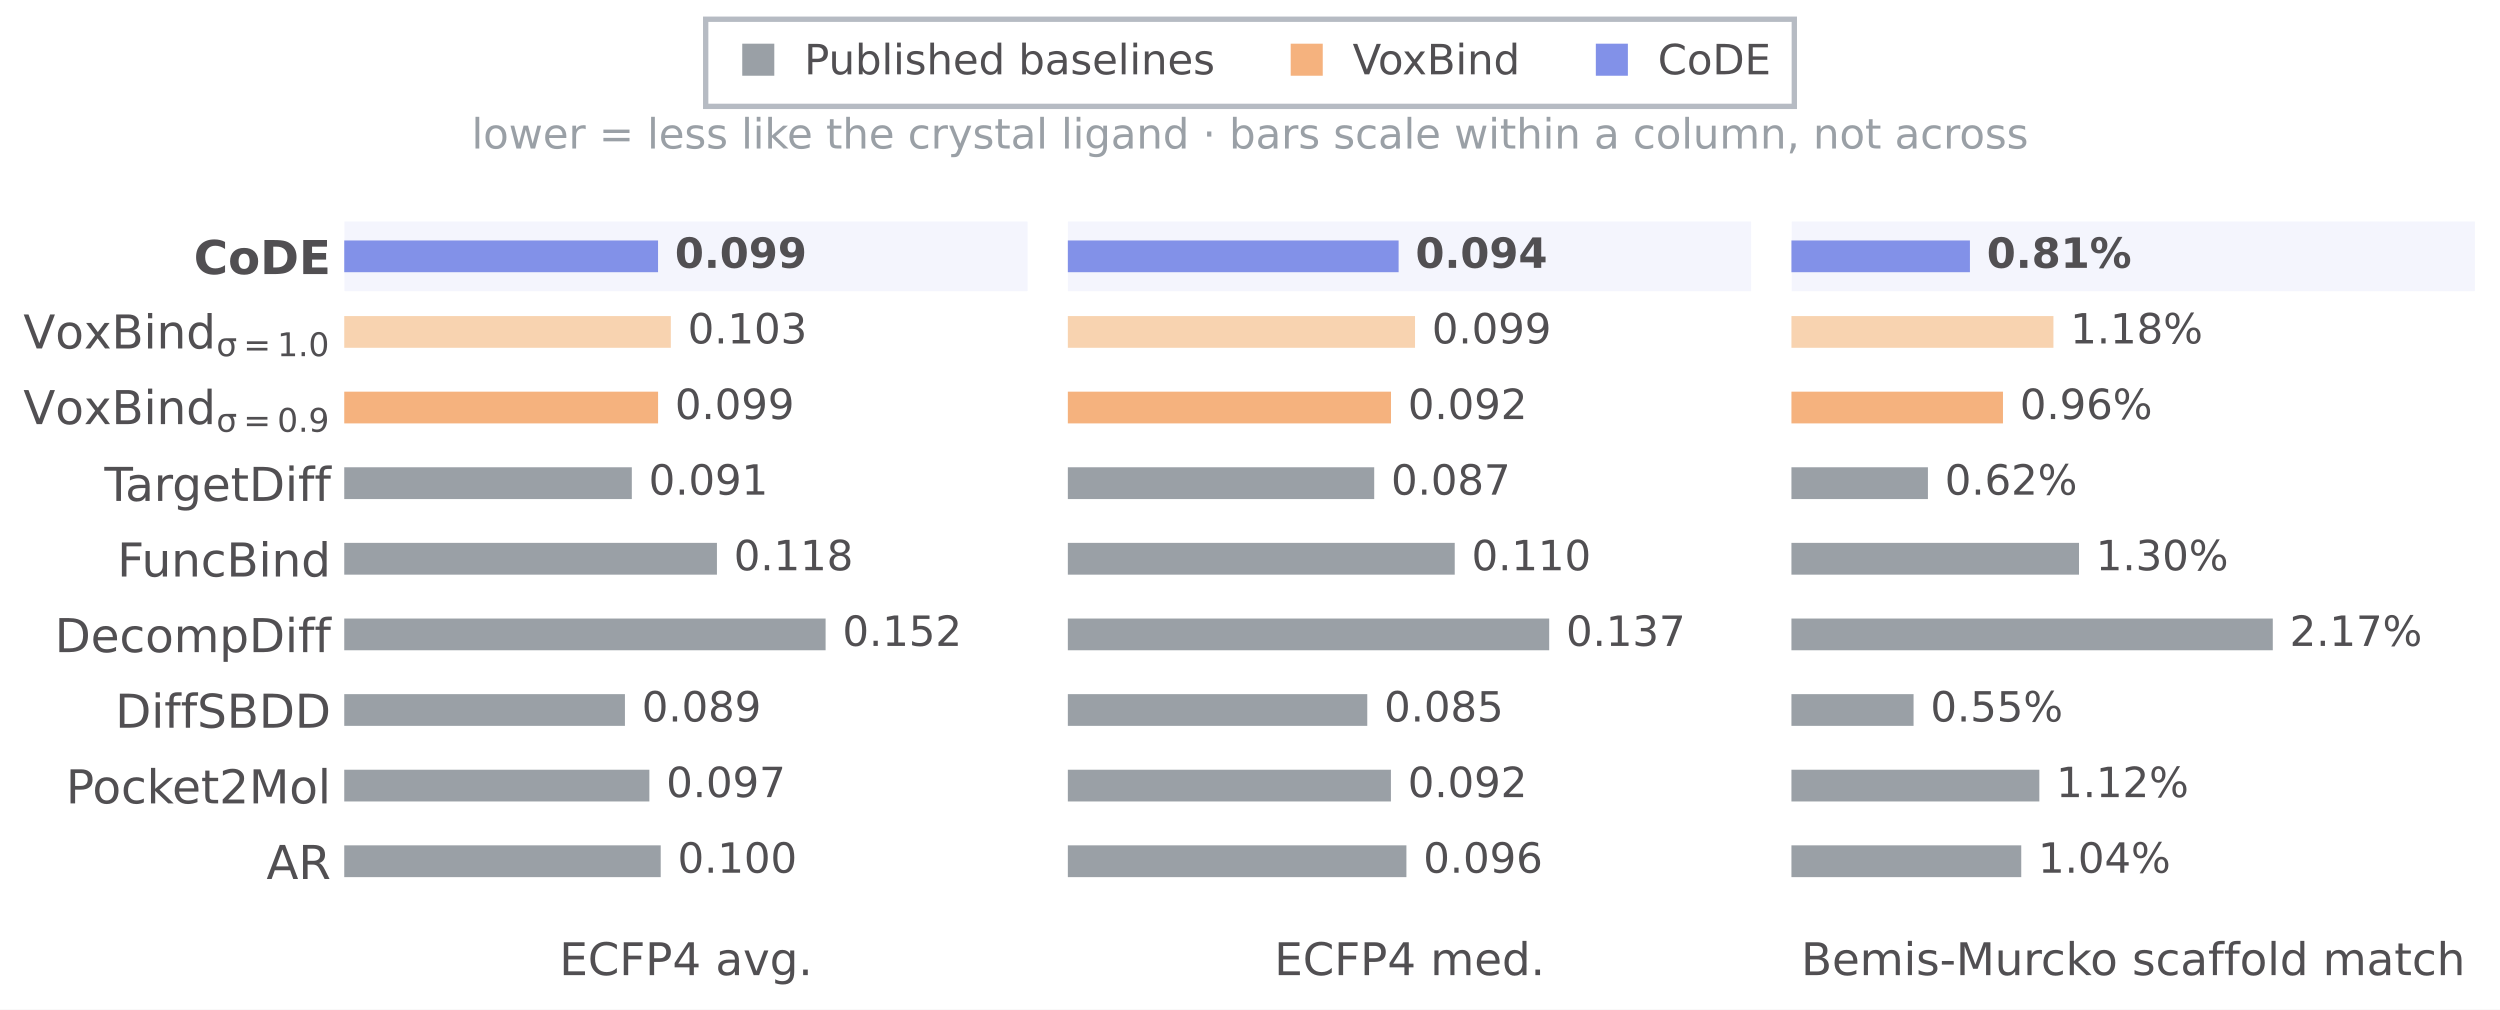
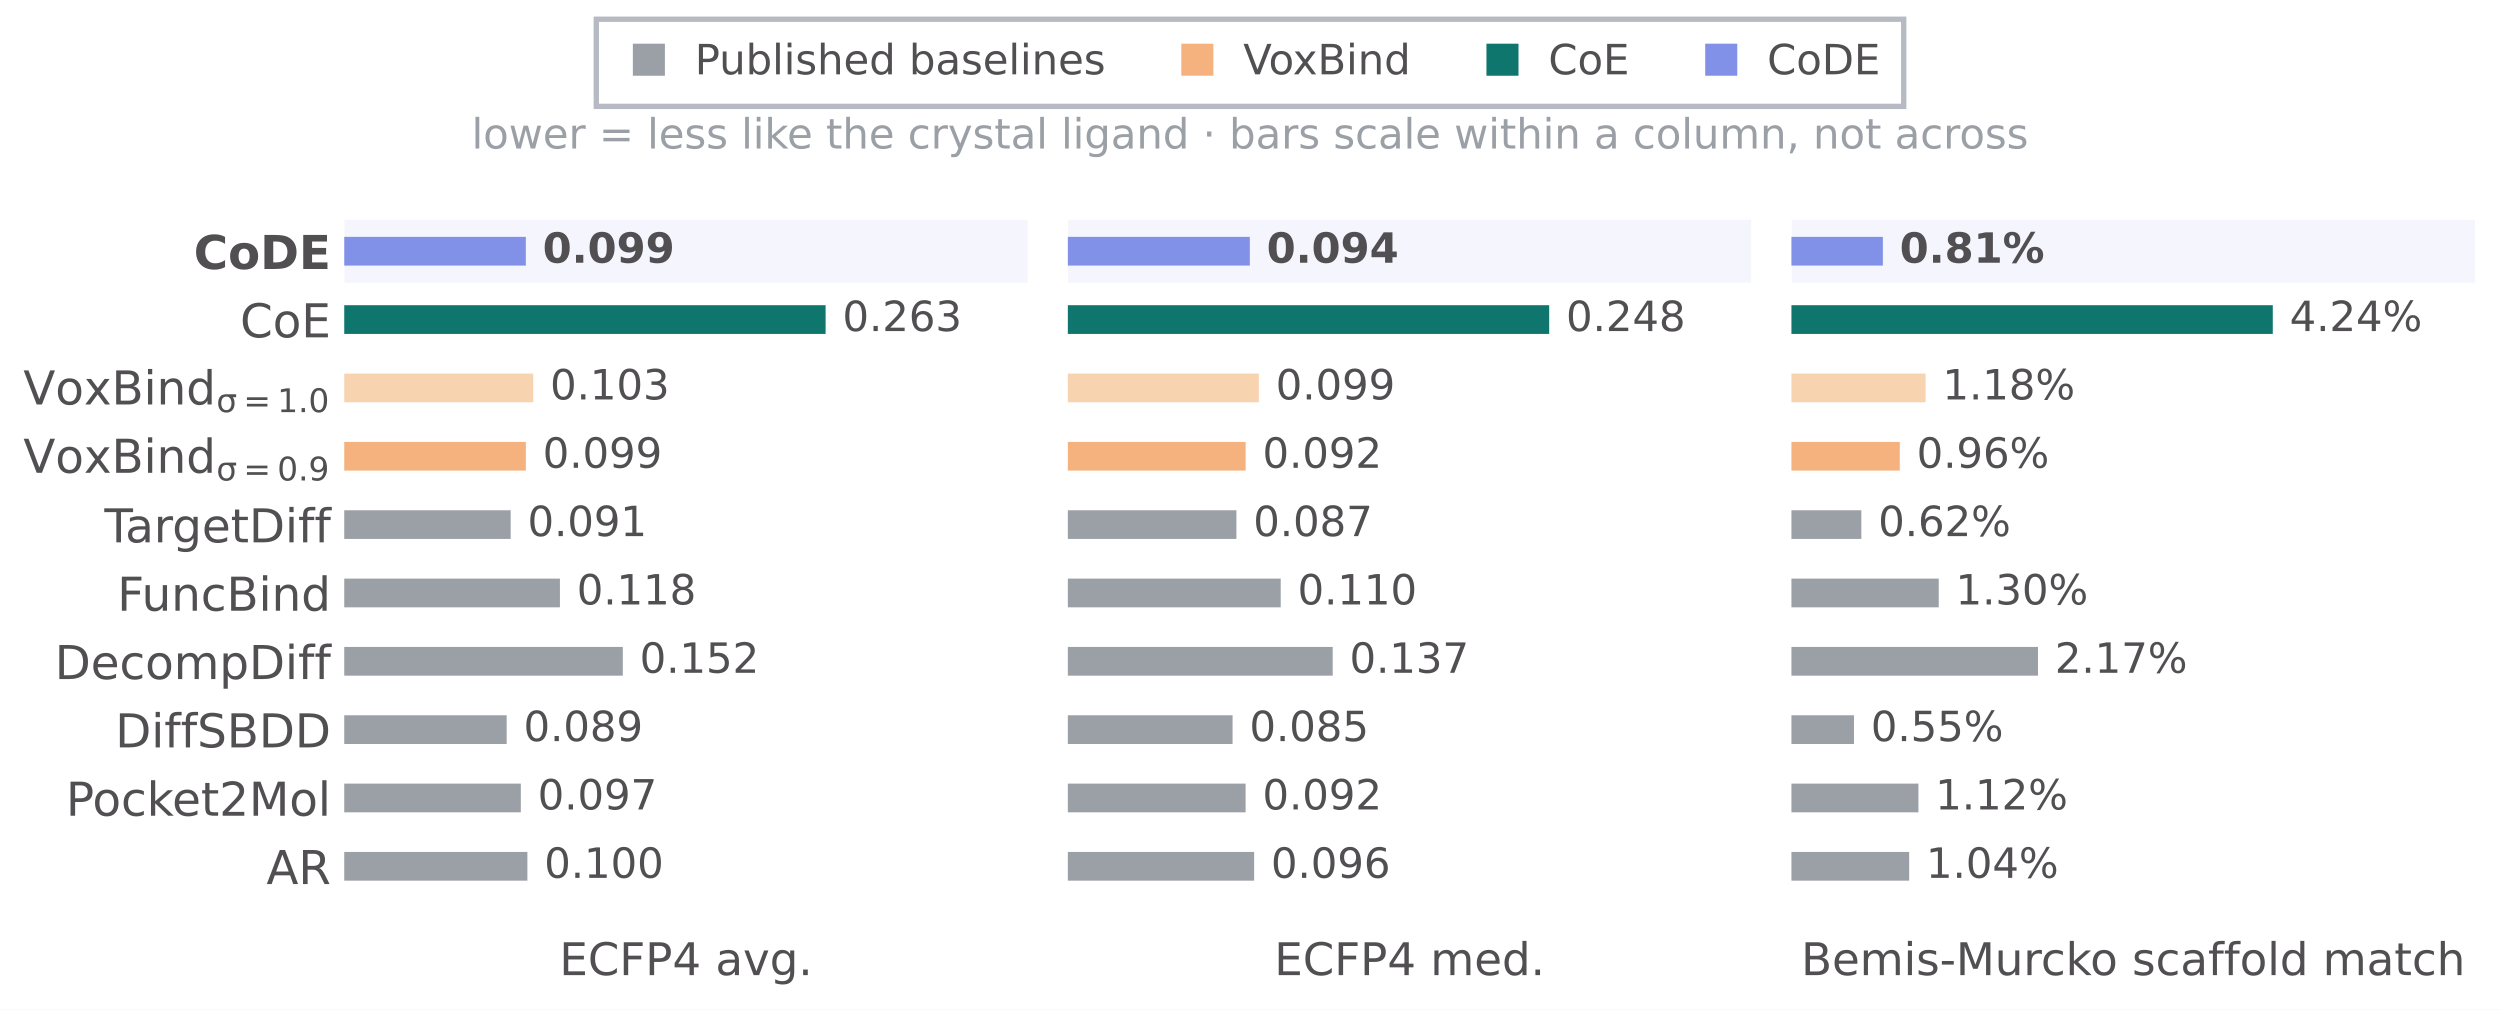
<svg xmlns="http://www.w3.org/2000/svg" xmlns:xlink="http://www.w3.org/1999/xlink" width="748.8pt" height="302.4pt" viewBox="0 0 748.8 302.4" version="1.1">
  <defs>
    <style type="text/css">*{stroke-linejoin: round; stroke-linecap: butt}</style>
  </defs>
  <g id="figure_1">
    <g id="patch_1">
      <path d="M 0 302.4  L 748.8 302.4  L 748.8 0  L 0 0  z " style="fill: #ffffff" />
    </g>
    <g id="axes_1">
      <g id="patch_2">
        <path d="M 103.108 273.809  L 307.839 273.809  L 307.839 60.922  L 103.108 60.922  z " style="fill: #ffffff" />
      </g>
      <g id="patch_3">
-         <path d="M 103.108 87.193  L 307.839 87.193  L 307.839 66.357  L 103.108 66.357  z " clip-path="url(#p8b2c612868)" style="fill: #8291e8; opacity: 0.09" />
+         <path d="M 103.108 84.667  L 307.839 84.667  L 307.839 65.834  L 103.108 65.834  z " clip-path="url(#p5ccc693aaf)" style="fill: #8291e8; opacity: 0.09" />
      </g>
      <g id="matplotlib.axis_1">
        <g id="text_1">
          <text style="font-size: 13.5px; font-family: 'DejaVu Sans'; text-anchor: middle; fill: #514f52" x="205.474" y="292.067" transform="rotate(-0 205.4736 292.067)">ECFP4 avg.</text>
        </g>
      </g>
      <g id="matplotlib.axis_2">
        <g id="ytick_1">
          <g id="line2d_1" />
          <g id="text_2">
-             <text style="font-size: 14px; font-family: 'DejaVu Sans'; text-anchor: end; fill: #514f52" x="99.108" y="263.275" transform="rotate(-0 99.1083 263.2747)">AR</text>
+             <text style="font-size: 14px; font-family: 'DejaVu Sans'; text-anchor: end; fill: #514f52" x="99.108" y="264.799" transform="rotate(-0 99.1083 264.799)">AR</text>
          </g>
        </g>
        <g id="ytick_2">
          <g id="line2d_2" />
          <g id="text_3">
-             <text style="font-size: 14px; font-family: 'DejaVu Sans'; text-anchor: end; fill: #514f52" x="99.108" y="240.627" transform="rotate(-0 99.1083 240.6271)">Pocket2Mol</text>
+             <text style="font-size: 14px; font-family: 'DejaVu Sans'; text-anchor: end; fill: #514f52" x="99.108" y="244.329" transform="rotate(-0 99.1083 244.3291)">Pocket2Mol</text>
          </g>
        </g>
        <g id="ytick_3">
          <g id="line2d_3" />
          <g id="text_4">
-             <text style="font-size: 14px; font-family: 'DejaVu Sans'; text-anchor: end; fill: #514f52" x="99.108" y="217.979" transform="rotate(-0 99.1083 217.9795)">DiffSBDD</text>
+             <text style="font-size: 14px; font-family: 'DejaVu Sans'; text-anchor: end; fill: #514f52" x="99.108" y="223.859" transform="rotate(-0 99.1083 223.8591)">DiffSBDD</text>
          </g>
        </g>
        <g id="ytick_4">
          <g id="line2d_4" />
          <g id="text_5">
-             <text style="font-size: 14px; font-family: 'DejaVu Sans'; text-anchor: end; fill: #514f52" x="99.108" y="195.332" transform="rotate(-0 99.1083 195.3319)">DecompDiff</text>
+             <text style="font-size: 14px; font-family: 'DejaVu Sans'; text-anchor: end; fill: #514f52" x="99.108" y="203.389" transform="rotate(-0 99.1083 203.3892)">DecompDiff</text>
          </g>
        </g>
        <g id="ytick_5">
          <g id="line2d_5" />
          <g id="text_6">
-             <text style="font-size: 14px; font-family: 'DejaVu Sans'; text-anchor: end; fill: #514f52" x="99.108" y="172.684" transform="rotate(-0 99.1083 172.6843)">FuncBind</text>
+             <text style="font-size: 14px; font-family: 'DejaVu Sans'; text-anchor: end; fill: #514f52" x="99.108" y="182.919" transform="rotate(-0 99.1083 182.9192)">FuncBind</text>
          </g>
        </g>
        <g id="ytick_6">
          <g id="line2d_6" />
          <g id="text_7">
-             <text style="font-size: 14px; font-family: 'DejaVu Sans'; text-anchor: end; fill: #514f52" x="99.108" y="150.037" transform="rotate(-0 99.1083 150.0367)">TargetDiff</text>
+             <text style="font-size: 14px; font-family: 'DejaVu Sans'; text-anchor: end; fill: #514f52" x="99.108" y="162.449" transform="rotate(-0 99.1083 162.4493)">TargetDiff</text>
          </g>
        </g>
        <g id="ytick_7">
          <g id="line2d_7" />
          <g id="text_8">
-             <g style="fill: #514f52" transform="translate(6.988298 127.3891)">
+             <g style="fill: #514f52" transform="translate(6.988298 141.9793)">
              <text>
                <tspan x="0" y="-0.359" style="font-size: 14px; font-family: 'DejaVu Sans'; fill: #514f52">V</tspan>
                <tspan x="9.577" y="-0.359" style="font-size: 14px; font-family: 'DejaVu Sans'; fill: #514f52">o</tspan>
                <tspan x="18.143" y="-0.359" style="font-size: 14px; font-family: 'DejaVu Sans'; fill: #514f52">x</tspan>
                <tspan x="26.428" y="-0.359" style="font-size: 14px; font-family: 'DejaVu Sans'; fill: #514f52">B</tspan>
                <tspan x="36.032" y="-0.359" style="font-size: 14px; font-family: 'DejaVu Sans'; fill: #514f52">i</tspan>
                <tspan x="39.922" y="-0.359" style="font-size: 14px; font-family: 'DejaVu Sans'; fill: #514f52">n</tspan>
                <tspan x="48.795" y="-0.359" style="font-size: 14px; font-family: 'DejaVu Sans'; fill: #514f52">d</tspan>
                <tspan x="57.816" y="1.938" style="font-size: 9.8px; font-family: 'DejaVu Sans'; fill: #514f52">σ</tspan>
                <tspan x="65.936" y="1.938" style="font-size: 9.8px; font-family: 'DejaVu Sans'; fill: #514f52">=</tspan>
                <tspan x="76.057" y="1.938" style="font-size: 9.8px; font-family: 'DejaVu Sans'; fill: #514f52">0</tspan>
                <tspan x="82.292" y="1.938" style="font-size: 9.8px; font-family: 'DejaVu Sans'; fill: #514f52">.</tspan>
                <tspan x="85.407" y="1.938" style="font-size: 9.8px; font-family: 'DejaVu Sans'; fill: #514f52">9</tspan>
              </text>
            </g>
          </g>
        </g>
        <g id="ytick_8">
          <g id="line2d_8" />
          <g id="text_9">
-             <g style="fill: #514f52" transform="translate(6.988298 104.7415)">
+             <g style="fill: #514f52" transform="translate(6.988298 121.5094)">
              <text>
                <tspan x="0" y="-0.359" style="font-size: 14px; font-family: 'DejaVu Sans'; fill: #514f52">V</tspan>
                <tspan x="9.577" y="-0.359" style="font-size: 14px; font-family: 'DejaVu Sans'; fill: #514f52">o</tspan>
                <tspan x="18.143" y="-0.359" style="font-size: 14px; font-family: 'DejaVu Sans'; fill: #514f52">x</tspan>
                <tspan x="26.428" y="-0.359" style="font-size: 14px; font-family: 'DejaVu Sans'; fill: #514f52">B</tspan>
                <tspan x="36.032" y="-0.359" style="font-size: 14px; font-family: 'DejaVu Sans'; fill: #514f52">i</tspan>
                <tspan x="39.922" y="-0.359" style="font-size: 14px; font-family: 'DejaVu Sans'; fill: #514f52">n</tspan>
                <tspan x="48.795" y="-0.359" style="font-size: 14px; font-family: 'DejaVu Sans'; fill: #514f52">d</tspan>
                <tspan x="57.816" y="1.938" style="font-size: 9.8px; font-family: 'DejaVu Sans'; fill: #514f52">σ</tspan>
                <tspan x="65.936" y="1.938" style="font-size: 9.8px; font-family: 'DejaVu Sans'; fill: #514f52">=</tspan>
                <tspan x="76.057" y="1.938" style="font-size: 9.8px; font-family: 'DejaVu Sans'; fill: #514f52">1</tspan>
                <tspan x="82.292" y="1.938" style="font-size: 9.8px; font-family: 'DejaVu Sans'; fill: #514f52">.</tspan>
                <tspan x="85.407" y="1.938" style="font-size: 9.8px; font-family: 'DejaVu Sans'; fill: #514f52">0</tspan>
              </text>
            </g>
          </g>
        </g>
        <g id="ytick_9">
          <g id="line2d_9" />
          <g id="text_10">
-             <text style="font-weight: 700; font-size: 14px; font-family: 'DejaVu Sans'; text-anchor: end; fill: #514f52" x="99.108" y="82.094" transform="rotate(-0 99.1083 82.09386)">CoDE</text>
-           </g>
-         </g>
-       </g>
-       <g id="patch_4">
-         <path d="M 103.108 262.712  L 197.898 262.712  L 197.898 253.2  L 103.108 253.2  z " clip-path="url(#p8b2c612868)" style="fill: #9aa0a6" />
-       </g>
-       <g id="patch_5">
-         <path d="M 103.108 240.064  L 194.5 240.064  L 194.5 230.552  L 103.108 230.552  z " clip-path="url(#p8b2c612868)" style="fill: #9aa0a6" />
-       </g>
-       <g id="patch_6">
-         <path d="M 103.108 217.417  L 187.18 217.417  L 187.18 207.905  L 103.108 207.905  z " clip-path="url(#p8b2c612868)" style="fill: #9aa0a6" />
-       </g>
-       <g id="patch_7">
-         <path d="M 103.108 194.769  L 247.285 194.769  L 247.285 185.257  L 103.108 185.257  z " clip-path="url(#p8b2c612868)" style="fill: #9aa0a6" />
-       </g>
-       <g id="patch_8">
-         <path d="M 103.108 172.121  L 214.738 172.121  L 214.738 162.609  L 103.108 162.609  z " clip-path="url(#p8b2c612868)" style="fill: #9aa0a6" />
-       </g>
-       <g id="patch_9">
-         <path d="M 103.108 149.474  L 189.244 149.474  L 189.244 139.962  L 103.108 139.962  z " clip-path="url(#p8b2c612868)" style="fill: #9aa0a6" />
-       </g>
-       <g id="patch_10">
-         <path d="M 103.108 126.826  L 197.106 126.826  L 197.106 117.314  L 103.108 117.314  z " clip-path="url(#p8b2c612868)" style="fill: #f5b27e" />
-       </g>
-       <g id="patch_11">
-         <path d="M 103.108 104.179  L 200.928 104.179  L 200.928 94.667  L 103.108 94.667  z " clip-path="url(#p8b2c612868)" style="fill: #f8d3b0" />
-       </g>
-       <g id="patch_12">
-         <path d="M 103.108 81.531  L 197.098 81.531  L 197.098 72.019  L 103.108 72.019  z " clip-path="url(#p8b2c612868)" style="fill: #8291e8" />
-       </g>
-       <g id="text_11">
-         <text style="font-size: 12.5px; font-family: 'DejaVu Sans'; text-anchor: start; fill: #514f52" x="202.944" y="261.405" transform="rotate(-0 202.9443 261.405)">0.100</text>
-       </g>
-       <g id="text_12">
-         <text style="font-size: 12.5px; font-family: 'DejaVu Sans'; text-anchor: start; fill: #514f52" x="199.546" y="238.757" transform="rotate(-0 199.5457 238.7574)">0.097</text>
-       </g>
-       <g id="text_13">
-         <text style="font-size: 12.5px; font-family: 'DejaVu Sans'; text-anchor: start; fill: #514f52" x="192.227" y="216.11" transform="rotate(-0 192.2266 216.1098)">0.089</text>
-       </g>
-       <g id="text_14">
-         <text style="font-size: 12.5px; font-family: 'DejaVu Sans'; text-anchor: start; fill: #514f52" x="252.331" y="193.462" transform="rotate(-0 252.3309 193.4622)">0.152</text>
-       </g>
-       <g id="text_15">
-         <text style="font-size: 12.5px; font-family: 'DejaVu Sans'; text-anchor: start; fill: #514f52" x="219.784" y="170.815" transform="rotate(-0 219.7837 170.8146)">0.118</text>
-       </g>
-       <g id="text_16">
-         <text style="font-size: 12.5px; font-family: 'DejaVu Sans'; text-anchor: start; fill: #514f52" x="194.29" y="148.167" transform="rotate(-0 194.2899 148.167)">0.091</text>
-       </g>
-       <g id="text_17">
-         <text style="font-size: 12.5px; font-family: 'DejaVu Sans'; text-anchor: start; fill: #514f52" x="202.152" y="125.519" transform="rotate(-0 202.152 125.5194)">0.099</text>
-       </g>
-       <g id="text_18">
-         <text style="font-size: 12.5px; font-family: 'DejaVu Sans'; text-anchor: start; fill: #514f52" x="205.975" y="102.872" transform="rotate(-0 205.9745 102.8718)">0.103</text>
-       </g>
-       <g id="text_19">
-         <text style="font-weight: 700; font-size: 12.5px; font-family: 'DejaVu Sans'; text-anchor: start; fill: #514f52" x="202.144" y="80.224" transform="rotate(-0 202.1441 80.22418)">0.099</text>
-       </g>
-     </g>
-     <g id="axes_2">
-       <g id="patch_13">
-         <path d="M 319.839 273.809  L 524.569 273.809  L 524.569 60.922  L 319.839 60.922  z " style="fill: #ffffff" />
-       </g>
-       <g id="patch_14">
-         <path d="M 319.839 87.193  L 524.569 87.193  L 524.569 66.357  L 319.839 66.357  z " clip-path="url(#p399798d5b0)" style="fill: #8291e8; opacity: 0.09" />
-       </g>
-       <g id="matplotlib.axis_3">
-         <g id="text_20">
-           <text style="font-size: 13.5px; font-family: 'DejaVu Sans'; text-anchor: middle; fill: #514f52" x="422.204" y="292.067" transform="rotate(-0 422.2041 292.067)">ECFP4 med.</text>
-         </g>
-       </g>
-       <g id="matplotlib.axis_4">
+             <text style="font-size: 14px; font-family: 'DejaVu Sans'; text-anchor: end; fill: #514f52" x="99.108" y="101.039" transform="rotate(-0 99.1083 101.0395)">CoE</text>
+           </g>
+         </g>
        <g id="ytick_10">
          <g id="line2d_10" />
-         </g>
+           <g id="text_11">
+             <text style="font-weight: 700; font-size: 14px; font-family: 'DejaVu Sans'; text-anchor: end; fill: #514f52" x="99.108" y="80.57" transform="rotate(-0 99.1083 80.56951)">CoDE</text>
+           </g>
+         </g>
+       </g>
+       <g id="patch_4">
+         <path d="M 103.108 263.779  L 157.963 263.779  L 157.963 255.181  L 103.108 255.181  z " clip-path="url(#p5ccc693aaf)" style="fill: #9aa0a6" />
+       </g>
+       <g id="patch_5">
+         <path d="M 103.108 243.309  L 155.996 243.309  L 155.996 234.711  L 103.108 234.711  z " clip-path="url(#p5ccc693aaf)" style="fill: #9aa0a6" />
+       </g>
+       <g id="patch_6">
+         <path d="M 103.108 222.839  L 151.761 222.839  L 151.761 214.242  L 103.108 214.242  z " clip-path="url(#p5ccc693aaf)" style="fill: #9aa0a6" />
+       </g>
+       <g id="patch_7">
+         <path d="M 103.108 202.369  L 186.543 202.369  L 186.543 193.772  L 103.108 193.772  z " clip-path="url(#p5ccc693aaf)" style="fill: #9aa0a6" />
+       </g>
+       <g id="patch_8">
+         <path d="M 103.108 181.899  L 167.708 181.899  L 167.708 173.302  L 103.108 173.302  z " clip-path="url(#p5ccc693aaf)" style="fill: #9aa0a6" />
+       </g>
+       <g id="patch_9">
+         <path d="M 103.108 161.429  L 152.955 161.429  L 152.955 152.832  L 103.108 152.832  z " clip-path="url(#p5ccc693aaf)" style="fill: #9aa0a6" />
+       </g>
+       <g id="patch_10">
+         <path d="M 103.108 140.959  L 157.504 140.959  L 157.504 132.362  L 103.108 132.362  z " clip-path="url(#p5ccc693aaf)" style="fill: #f5b27e" />
+       </g>
+       <g id="patch_11">
+         <path d="M 103.108 120.489  L 159.716 120.489  L 159.716 111.892  L 103.108 111.892  z " clip-path="url(#p5ccc693aaf)" style="fill: #f8d3b0" />
+       </g>
+       <g id="patch_12">
+         <path d="M 103.108 100.019  L 247.285 100.019  L 247.285 91.422  L 103.108 91.422  z " clip-path="url(#p5ccc693aaf)" style="fill: #0f766e" />
+       </g>
+       <g id="patch_13">
+         <path d="M 103.108 79.549  L 157.5 79.549  L 157.5 70.952  L 103.108 70.952  z " clip-path="url(#p5ccc693aaf)" style="fill: #8291e8" />
+       </g>
+       <g id="text_12">
+         <text style="font-size: 12.5px; font-family: 'DejaVu Sans'; text-anchor: start; fill: #514f52" x="163.009" y="262.929" transform="rotate(-0 163.009 262.9293)">0.100</text>
+       </g>
+       <g id="text_13">
+         <text style="font-size: 12.5px; font-family: 'DejaVu Sans'; text-anchor: start; fill: #514f52" x="161.042" y="242.459" transform="rotate(-0 161.0422 242.4594)">0.097</text>
+       </g>
+       <g id="text_14">
+         <text style="font-size: 12.5px; font-family: 'DejaVu Sans'; text-anchor: start; fill: #514f52" x="156.807" y="221.989" transform="rotate(-0 156.8067 221.9895)">0.089</text>
+       </g>
+       <g id="text_15">
+         <text style="font-size: 12.5px; font-family: 'DejaVu Sans'; text-anchor: start; fill: #514f52" x="191.589" y="201.52" transform="rotate(-0 191.5888 201.5195)">0.152</text>
+       </g>
+       <g id="text_16">
+         <text style="font-size: 12.5px; font-family: 'DejaVu Sans'; text-anchor: start; fill: #514f52" x="172.754" y="181.05" transform="rotate(-0 172.7539 181.0496)">0.118</text>
+       </g>
+       <g id="text_17">
+         <text style="font-size: 12.5px; font-family: 'DejaVu Sans'; text-anchor: start; fill: #514f52" x="158.001" y="160.58" transform="rotate(-0 158.0007 160.5796)">0.091</text>
+       </g>
+       <g id="text_18">
+         <text style="font-size: 12.5px; font-family: 'DejaVu Sans'; text-anchor: start; fill: #514f52" x="162.55" y="140.11" transform="rotate(-0 162.5505 140.1097)">0.099</text>
+       </g>
+       <g id="text_19">
+         <text style="font-size: 12.5px; font-family: 'DejaVu Sans'; text-anchor: start; fill: #514f52" x="164.763" y="119.64" transform="rotate(-0 164.7626 119.6397)">0.103</text>
+       </g>
+       <g id="text_20">
+         <text style="font-size: 12.5px; font-family: 'DejaVu Sans'; text-anchor: start; fill: #514f52" x="252.331" y="99.17" transform="rotate(-0 252.3309 99.16977)">0.263</text>
+       </g>
+       <g id="text_21">
+         <text style="font-weight: 700; font-size: 12.5px; font-family: 'DejaVu Sans'; text-anchor: start; fill: #514f52" x="162.546" y="78.7" transform="rotate(-0 162.5459 78.69982)">0.099</text>
+       </g>
+     </g>
+     <g id="axes_2">
+       <g id="patch_14">
+         <path d="M 319.839 273.809  L 524.569 273.809  L 524.569 60.922  L 319.839 60.922  z " style="fill: #ffffff" />
+       </g>
+       <g id="patch_15">
+         <path d="M 319.839 84.667  L 524.569 84.667  L 524.569 65.834  L 319.839 65.834  z " clip-path="url(#pfc87f4c8d9)" style="fill: #8291e8; opacity: 0.09" />
+       </g>
+       <g id="matplotlib.axis_3">
+         <g id="text_22">
+           <text style="font-size: 13.5px; font-family: 'DejaVu Sans'; text-anchor: middle; fill: #514f52" x="422.204" y="292.067" transform="rotate(-0 422.2041 292.067)">ECFP4 med.</text>
+         </g>
+       </g>
+       <g id="matplotlib.axis_4">
        <g id="ytick_11">
          <g id="line2d_11" />
        </g>
        <g id="ytick_12">
          <g id="line2d_12" />
        </g>
        <g id="ytick_13">
          <g id="line2d_13" />
        </g>
        <g id="ytick_14">
          <g id="line2d_14" />
        </g>
        <g id="ytick_15">
          <g id="line2d_15" />
        </g>
        <g id="ytick_16">
          <g id="line2d_16" />
        </g>
        <g id="ytick_17">
          <g id="line2d_17" />
        </g>
        <g id="ytick_18">
          <g id="line2d_18" />
        </g>
-       </g>
-       <g id="patch_15">
-         <path d="M 319.839 262.712  L 421.249 262.712  L 421.249 253.2  L 319.839 253.2  z " clip-path="url(#p399798d5b0)" style="fill: #9aa0a6" />
-       </g>
-       <g id="patch_16">
-         <path d="M 319.839 240.064  L 416.612 240.064  L 416.612 230.552  L 319.839 230.552  z " clip-path="url(#p399798d5b0)" style="fill: #9aa0a6" />
-       </g>
-       <g id="patch_17">
-         <path d="M 319.839 217.417  L 409.524 217.417  L 409.524 207.905  L 319.839 207.905  z " clip-path="url(#p399798d5b0)" style="fill: #9aa0a6" />
-       </g>
-       <g id="patch_18">
-         <path d="M 319.839 194.769  L 464.015 194.769  L 464.015 185.257  L 319.839 185.257  z " clip-path="url(#p399798d5b0)" style="fill: #9aa0a6" />
-       </g>
-       <g id="patch_19">
-         <path d="M 319.839 172.121  L 435.722 172.121  L 435.722 162.609  L 319.839 162.609  z " clip-path="url(#p399798d5b0)" style="fill: #9aa0a6" />
-       </g>
-       <g id="patch_20">
-         <path d="M 319.839 149.474  L 411.604 149.474  L 411.604 139.962  L 319.839 139.962  z " clip-path="url(#p399798d5b0)" style="fill: #9aa0a6" />
-       </g>
-       <g id="patch_21">
-         <path d="M 319.839 126.826  L 416.634 126.826  L 416.634 117.314  L 319.839 117.314  z " clip-path="url(#p399798d5b0)" style="fill: #f5b27e" />
-       </g>
-       <g id="patch_22">
-         <path d="M 319.839 104.179  L 423.829 104.179  L 423.829 94.667  L 319.839 94.667  z " clip-path="url(#p399798d5b0)" style="fill: #f8d3b0" />
-       </g>
-       <g id="patch_23">
-         <path d="M 319.839 81.531  L 418.915 81.531  L 418.915 72.019  L 319.839 72.019  z " clip-path="url(#p399798d5b0)" style="fill: #8291e8" />
-       </g>
-       <g id="text_21">
-         <text style="font-size: 12.5px; font-family: 'DejaVu Sans'; text-anchor: start; fill: #514f52" x="426.295" y="261.405" transform="rotate(-0 426.2949 261.405)">0.096</text>
-       </g>
-       <g id="text_22">
-         <text style="font-size: 12.5px; font-family: 'DejaVu Sans'; text-anchor: start; fill: #514f52" x="421.658" y="238.757" transform="rotate(-0 421.658 238.7574)">0.092</text>
-       </g>
-       <g id="text_23">
-         <text style="font-size: 12.5px; font-family: 'DejaVu Sans'; text-anchor: start; fill: #514f52" x="414.57" y="216.11" transform="rotate(-0 414.5698 216.1098)">0.085</text>
-       </g>
-       <g id="text_24">
-         <text style="font-size: 12.5px; font-family: 'DejaVu Sans'; text-anchor: start; fill: #514f52" x="469.061" y="193.462" transform="rotate(-0 469.0615 193.4622)">0.137</text>
-       </g>
-       <g id="text_25">
-         <text style="font-size: 12.5px; font-family: 'DejaVu Sans'; text-anchor: start; fill: #514f52" x="440.768" y="170.815" transform="rotate(-0 440.7682 170.8146)">0.110</text>
-       </g>
-       <g id="text_26">
-         <text style="font-size: 12.5px; font-family: 'DejaVu Sans'; text-anchor: start; fill: #514f52" x="416.65" y="148.167" transform="rotate(-0 416.6504 148.167)">0.087</text>
-       </g>
-       <g id="text_27">
-         <text style="font-size: 12.5px; font-family: 'DejaVu Sans'; text-anchor: start; fill: #514f52" x="421.68" y="125.519" transform="rotate(-0 421.6799 125.5194)">0.092</text>
-       </g>
-       <g id="text_28">
-         <text style="font-size: 12.5px; font-family: 'DejaVu Sans'; text-anchor: start; fill: #514f52" x="428.875" y="102.872" transform="rotate(-0 428.8751 102.8718)">0.099</text>
-       </g>
-       <g id="text_29">
-         <text style="font-weight: 700; font-size: 12.5px; font-family: 'DejaVu Sans'; text-anchor: start; fill: #514f52" x="423.961" y="80.224" transform="rotate(-0 423.9613 80.22418)">0.094</text>
-       </g>
-     </g>
-     <g id="axes_3">
-       <g id="patch_24">
-         <path d="M 536.569 273.809  L 741.3 273.809  L 741.3 60.922  L 536.569 60.922  z " style="fill: #ffffff" />
-       </g>
-       <g id="patch_25">
-         <path d="M 536.569 87.193  L 741.3 87.193  L 741.3 66.357  L 536.569 66.357  z " clip-path="url(#pe882ea48eb)" style="fill: #8291e8; opacity: 0.09" />
-       </g>
-       <g id="matplotlib.axis_5">
-         <g id="text_30">
-           <text style="font-size: 13.5px; font-family: 'DejaVu Sans'; text-anchor: middle; fill: #514f52" x="638.935" y="292.067" transform="rotate(-0 638.9347 292.067)">Bemis-Murcko scaffold match</text>
-         </g>
-       </g>
-       <g id="matplotlib.axis_6">
        <g id="ytick_19">
          <g id="line2d_19" />
        </g>
        <g id="ytick_20">
          <g id="line2d_20" />
        </g>
+       </g>
+       <g id="patch_16">
+         <path d="M 319.839 263.779  L 375.635 263.779  L 375.635 255.181  L 319.839 255.181  z " clip-path="url(#pfc87f4c8d9)" style="fill: #9aa0a6" />
+       </g>
+       <g id="patch_17">
+         <path d="M 319.839 243.309  L 373.084 243.309  L 373.084 234.711  L 319.839 234.711  z " clip-path="url(#pfc87f4c8d9)" style="fill: #9aa0a6" />
+       </g>
+       <g id="patch_18">
+         <path d="M 319.839 222.839  L 369.184 222.839  L 369.184 214.242  L 319.839 214.242  z " clip-path="url(#pfc87f4c8d9)" style="fill: #9aa0a6" />
+       </g>
+       <g id="patch_19">
+         <path d="M 319.839 202.369  L 399.165 202.369  L 399.165 193.772  L 319.839 193.772  z " clip-path="url(#pfc87f4c8d9)" style="fill: #9aa0a6" />
+       </g>
+       <g id="patch_20">
+         <path d="M 319.839 181.899  L 383.598 181.899  L 383.598 173.302  L 319.839 173.302  z " clip-path="url(#pfc87f4c8d9)" style="fill: #9aa0a6" />
+       </g>
+       <g id="patch_21">
+         <path d="M 319.839 161.429  L 370.329 161.429  L 370.329 152.832  L 319.839 152.832  z " clip-path="url(#pfc87f4c8d9)" style="fill: #9aa0a6" />
+       </g>
+       <g id="patch_22">
+         <path d="M 319.839 140.959  L 373.096 140.959  L 373.096 132.362  L 319.839 132.362  z " clip-path="url(#pfc87f4c8d9)" style="fill: #f5b27e" />
+       </g>
+       <g id="patch_23">
+         <path d="M 319.839 120.489  L 377.055 120.489  L 377.055 111.892  L 319.839 111.892  z " clip-path="url(#pfc87f4c8d9)" style="fill: #f8d3b0" />
+       </g>
+       <g id="patch_24">
+         <path d="M 319.839 100.019  L 464.015 100.019  L 464.015 91.422  L 319.839 91.422  z " clip-path="url(#pfc87f4c8d9)" style="fill: #0f766e" />
+       </g>
+       <g id="patch_25">
+         <path d="M 319.839 79.549  L 374.351 79.549  L 374.351 70.952  L 319.839 70.952  z " clip-path="url(#pfc87f4c8d9)" style="fill: #8291e8" />
+       </g>
+       <g id="text_23">
+         <text style="font-size: 12.5px; font-family: 'DejaVu Sans'; text-anchor: start; fill: #514f52" x="380.681" y="262.929" transform="rotate(-0 380.6813 262.9293)">0.096</text>
+       </g>
+       <g id="text_24">
+         <text style="font-size: 12.5px; font-family: 'DejaVu Sans'; text-anchor: start; fill: #514f52" x="378.13" y="242.459" transform="rotate(-0 378.13 242.4594)">0.092</text>
+       </g>
+       <g id="text_25">
+         <text style="font-size: 12.5px; font-family: 'DejaVu Sans'; text-anchor: start; fill: #514f52" x="374.23" y="221.989" transform="rotate(-0 374.23 221.9895)">0.085</text>
+       </g>
+       <g id="text_26">
+         <text style="font-size: 12.5px; font-family: 'DejaVu Sans'; text-anchor: start; fill: #514f52" x="404.212" y="201.52" transform="rotate(-0 404.2116 201.5195)">0.137</text>
+       </g>
+       <g id="text_27">
+         <text style="font-size: 12.5px; font-family: 'DejaVu Sans'; text-anchor: start; fill: #514f52" x="388.645" y="181.05" transform="rotate(-0 388.6445 181.0496)">0.110</text>
+       </g>
+       <g id="text_28">
+         <text style="font-size: 12.5px; font-family: 'DejaVu Sans'; text-anchor: start; fill: #514f52" x="375.375" y="160.58" transform="rotate(-0 375.3748 160.5796)">0.087</text>
+       </g>
+       <g id="text_29">
+         <text style="font-size: 12.5px; font-family: 'DejaVu Sans'; text-anchor: start; fill: #514f52" x="378.142" y="140.11" transform="rotate(-0 378.142 140.1097)">0.092</text>
+       </g>
+       <g id="text_30">
+         <text style="font-size: 12.5px; font-family: 'DejaVu Sans'; text-anchor: start; fill: #514f52" x="382.101" y="119.64" transform="rotate(-0 382.1009 119.6397)">0.099</text>
+       </g>
+       <g id="text_31">
+         <text style="font-size: 12.5px; font-family: 'DejaVu Sans'; text-anchor: start; fill: #514f52" x="469.061" y="99.17" transform="rotate(-0 469.0615 99.16977)">0.248</text>
+       </g>
+       <g id="text_32">
+         <text style="font-weight: 700; font-size: 12.5px; font-family: 'DejaVu Sans'; text-anchor: start; fill: #514f52" x="379.397" y="78.7" transform="rotate(-0 379.3973 78.69982)">0.094</text>
+       </g>
+     </g>
+     <g id="axes_3">
+       <g id="patch_26">
+         <path d="M 536.569 273.809  L 741.3 273.809  L 741.3 60.922  L 536.569 60.922  z " style="fill: #ffffff" />
+       </g>
+       <g id="patch_27">
+         <path d="M 536.569 84.667  L 741.3 84.667  L 741.3 65.834  L 536.569 65.834  z " clip-path="url(#p69d10cbad7)" style="fill: #8291e8; opacity: 0.09" />
+       </g>
+       <g id="matplotlib.axis_5">
+         <g id="text_33">
+           <text style="font-size: 13.5px; font-family: 'DejaVu Sans'; text-anchor: middle; fill: #514f52" x="638.935" y="292.067" transform="rotate(-0 638.9347 292.067)">Bemis-Murcko scaffold match</text>
+         </g>
+       </g>
+       <g id="matplotlib.axis_6">
        <g id="ytick_21">
          <g id="line2d_21" />
        </g>
        <g id="ytick_22">
          <g id="line2d_22" />
        </g>
        <g id="ytick_23">
          <g id="line2d_23" />
        </g>
        <g id="ytick_24">
          <g id="line2d_24" />
        </g>
        <g id="ytick_25">
          <g id="line2d_25" />
        </g>
        <g id="ytick_26">
          <g id="line2d_26" />
        </g>
        <g id="ytick_27">
          <g id="line2d_27" />
        </g>
-       </g>
-       <g id="patch_26">
-         <path d="M 536.569 262.712  L 605.405 262.712  L 605.405 253.2  L 536.569 253.2  z " clip-path="url(#pe882ea48eb)" style="fill: #9aa0a6" />
-       </g>
-       <g id="patch_27">
-         <path d="M 536.569 240.064  L 610.824 240.064  L 610.824 230.552  L 536.569 230.552  z " clip-path="url(#pe882ea48eb)" style="fill: #9aa0a6" />
+         <g id="ytick_28">
+           <g id="line2d_28" />
+         </g>
+         <g id="ytick_29">
+           <g id="line2d_29" />
+         </g>
+         <g id="ytick_30">
+           <g id="line2d_30" />
+         </g>
      </g>
      <g id="patch_28">
-         <path d="M 536.569 217.417  L 573.151 217.417  L 573.151 207.905  L 536.569 207.905  z " clip-path="url(#pe882ea48eb)" style="fill: #9aa0a6" />
+         <path d="M 536.569 263.779  L 571.83 263.779  L 571.83 255.181  L 536.569 255.181  z " clip-path="url(#p69d10cbad7)" style="fill: #9aa0a6" />
      </g>
      <g id="patch_29">
-         <path d="M 536.569 194.769  L 680.746 194.769  L 680.746 185.257  L 536.569 185.257  z " clip-path="url(#pe882ea48eb)" style="fill: #9aa0a6" />
+         <path d="M 536.569 243.309  L 574.605 243.309  L 574.605 234.711  L 536.569 234.711  z " clip-path="url(#p69d10cbad7)" style="fill: #9aa0a6" />
      </g>
      <g id="patch_30">
-         <path d="M 536.569 172.121  L 622.704 172.121  L 622.704 162.609  L 536.569 162.609  z " clip-path="url(#pe882ea48eb)" style="fill: #9aa0a6" />
+         <path d="M 536.569 222.839  L 555.308 222.839  L 555.308 214.242  L 536.569 214.242  z " clip-path="url(#p69d10cbad7)" style="fill: #9aa0a6" />
      </g>
      <g id="patch_31">
-         <path d="M 536.569 149.474  L 577.452 149.474  L 577.452 139.962  L 536.569 139.962  z " clip-path="url(#pe882ea48eb)" style="fill: #9aa0a6" />
+         <path d="M 536.569 202.369  L 610.422 202.369  L 610.422 193.772  L 536.569 193.772  z " clip-path="url(#p69d10cbad7)" style="fill: #9aa0a6" />
      </g>
      <g id="patch_32">
-         <path d="M 536.569 126.826  L 599.933 126.826  L 599.933 117.314  L 536.569 117.314  z " clip-path="url(#pe882ea48eb)" style="fill: #f5b27e" />
+         <path d="M 536.569 181.899  L 580.691 181.899  L 580.691 173.302  L 536.569 173.302  z " clip-path="url(#p69d10cbad7)" style="fill: #9aa0a6" />
      </g>
      <g id="patch_33">
-         <path d="M 536.569 104.179  L 615.045 104.179  L 615.045 94.667  L 536.569 94.667  z " clip-path="url(#pe882ea48eb)" style="fill: #f8d3b0" />
+         <path d="M 536.569 161.429  L 557.511 161.429  L 557.511 152.832  L 536.569 152.832  z " clip-path="url(#p69d10cbad7)" style="fill: #9aa0a6" />
      </g>
      <g id="patch_34">
-         <path d="M 536.569 81.531  L 590.033 81.531  L 590.033 72.019  L 536.569 72.019  z " clip-path="url(#pe882ea48eb)" style="fill: #8291e8" />
-       </g>
-       <g id="text_31">
-         <text style="font-size: 12.5px; font-family: 'DejaVu Sans'; text-anchor: start; fill: #514f52" x="610.451" y="261.405" transform="rotate(-0 610.4513 261.405)">1.04%</text>
-       </g>
-       <g id="text_32">
-         <text style="font-size: 12.5px; font-family: 'DejaVu Sans'; text-anchor: start; fill: #514f52" x="615.87" y="238.757" transform="rotate(-0 615.87 238.7574)">1.12%</text>
-       </g>
-       <g id="text_33">
-         <text style="font-size: 12.5px; font-family: 'DejaVu Sans'; text-anchor: start; fill: #514f52" x="578.197" y="216.11" transform="rotate(-0 578.197 216.1098)">0.55%</text>
+         <path d="M 536.569 140.959  L 569.027 140.959  L 569.027 132.362  L 536.569 132.362  z " clip-path="url(#p69d10cbad7)" style="fill: #f5b27e" />
+       </g>
+       <g id="patch_35">
+         <path d="M 536.569 120.489  L 576.767 120.489  L 576.767 111.892  L 536.569 111.892  z " clip-path="url(#p69d10cbad7)" style="fill: #f8d3b0" />
+       </g>
+       <g id="patch_36">
+         <path d="M 536.569 100.019  L 680.746 100.019  L 680.746 91.422  L 536.569 91.422  z " clip-path="url(#p69d10cbad7)" style="fill: #0f766e" />
+       </g>
+       <g id="patch_37">
+         <path d="M 536.569 79.549  L 563.955 79.549  L 563.955 70.952  L 536.569 70.952  z " clip-path="url(#p69d10cbad7)" style="fill: #8291e8" />
      </g>
      <g id="text_34">
-         <text style="font-size: 12.5px; font-family: 'DejaVu Sans'; text-anchor: start; fill: #514f52" x="685.792" y="193.462" transform="rotate(-0 685.7921 193.4622)">2.17%</text>
+         <text style="font-size: 12.5px; font-family: 'DejaVu Sans'; text-anchor: start; fill: #514f52" x="576.876" y="262.929" transform="rotate(-0 576.8757 262.9293)">1.04%</text>
      </g>
      <g id="text_35">
-         <text style="font-size: 12.5px; font-family: 'DejaVu Sans'; text-anchor: start; fill: #514f52" x="627.751" y="170.815" transform="rotate(-0 627.7507 170.8146)">1.30%</text>
+         <text style="font-size: 12.5px; font-family: 'DejaVu Sans'; text-anchor: start; fill: #514f52" x="579.651" y="242.459" transform="rotate(-0 579.6513 242.4594)">1.12%</text>
      </g>
      <g id="text_36">
-         <text style="font-size: 12.5px; font-family: 'DejaVu Sans'; text-anchor: start; fill: #514f52" x="582.498" y="148.167" transform="rotate(-0 582.498 148.167)">0.62%</text>
+         <text style="font-size: 12.5px; font-family: 'DejaVu Sans'; text-anchor: start; fill: #514f52" x="560.354" y="221.989" transform="rotate(-0 560.3539 221.9895)">0.55%</text>
      </g>
      <g id="text_37">
-         <text style="font-size: 12.5px; font-family: 'DejaVu Sans'; text-anchor: start; fill: #514f52" x="604.979" y="125.519" transform="rotate(-0 604.9793 125.5194)">0.96%</text>
+         <text style="font-size: 12.5px; font-family: 'DejaVu Sans'; text-anchor: start; fill: #514f52" x="615.468" y="201.52" transform="rotate(-0 615.4679 201.5195)">2.17%</text>
      </g>
      <g id="text_38">
-         <text style="font-size: 12.5px; font-family: 'DejaVu Sans'; text-anchor: start; fill: #514f52" x="620.091" y="102.872" transform="rotate(-0 620.0912 102.8718)">1.18%</text>
+         <text style="font-size: 12.5px; font-family: 'DejaVu Sans'; text-anchor: start; fill: #514f52" x="585.737" y="181.05" transform="rotate(-0 585.7371 181.0496)">1.30%</text>
      </g>
      <g id="text_39">
-         <text style="font-weight: 700; font-size: 12.5px; font-family: 'DejaVu Sans'; text-anchor: start; fill: #514f52" x="595.079" y="80.224" transform="rotate(-0 595.0787 80.22418)">0.81%</text>
-       </g>
-     </g>
-     <g id="text_40">
+         <text style="font-size: 12.5px; font-family: 'DejaVu Sans'; text-anchor: start; fill: #514f52" x="562.557" y="160.58" transform="rotate(-0 562.557 160.5796)">0.62%</text>
+       </g>
+       <g id="text_40">
+         <text style="font-size: 12.5px; font-family: 'DejaVu Sans'; text-anchor: start; fill: #514f52" x="574.073" y="140.11" transform="rotate(-0 574.0728 140.1097)">0.96%</text>
+       </g>
+       <g id="text_41">
+         <text style="font-size: 12.5px; font-family: 'DejaVu Sans'; text-anchor: start; fill: #514f52" x="581.814" y="119.64" transform="rotate(-0 581.8136 119.6397)">1.18%</text>
+       </g>
+       <g id="text_42">
+         <text style="font-size: 12.5px; font-family: 'DejaVu Sans'; text-anchor: start; fill: #514f52" x="685.792" y="99.17" transform="rotate(-0 685.7921 99.16977)">4.24%</text>
+       </g>
+       <g id="text_43">
+         <text style="font-weight: 700; font-size: 12.5px; font-family: 'DejaVu Sans'; text-anchor: start; fill: #514f52" x="569.001" y="78.7" transform="rotate(-0 569.0013 78.69982)">0.81%</text>
+       </g>
+     </g>
+     <g id="text_44">
      <text style="font-size: 12.5px; font-family: 'DejaVu Sans'; text-anchor: middle; fill: #9aa0a6" x="374.4" y="44.485" transform="rotate(-0 374.4 44.48506)">lower = less like the crystal ligand · bars scale within a column, not across</text>
    </g>
    <g id="legend_1">
-       <g id="patch_35">
-         <path d="M 211.366 31.86  L 537.434 31.86  L 537.434 5.762  L 211.366 5.762  z " style="fill: #ffffff; stroke: #b6bbc3; stroke-width: 1.6; stroke-linejoin: miter" />
-       </g>
-       <g id="line2d_28">
+       <g id="patch_38">
+         <path d="M 178.603 31.86  L 570.197 31.86  L 570.197 5.762  L 178.603 5.762  z " style="fill: #ffffff; stroke: #b6bbc3; stroke-width: 1.6; stroke-linejoin: miter" />
+       </g>
+       <g id="line2d_31">
        <defs>
-           <path id="m6f57ea8f64" d="M -4.8 4.8  L 4.8 4.8  L 4.8 -4.8  L -4.8 -4.8  z " />
+           <path id="m108e10f929" d="M -4.8 4.8  L 4.8 4.8  L 4.8 -4.8  L -4.8 -4.8  z " />
        </defs>
        <g>
-           <use xlink:href="#m6f57ea8f64" x="227.116" y="17.885" style="fill: #9aa0a6" />
-         </g>
-       </g>
-       <g id="text_41">
-         <text style="font-size: 12.5px; font-family: 'DejaVu Sans'; text-anchor: start; fill: #514f52" x="240.866" y="22.26" transform="rotate(-0 240.8658 22.26005)">Published baselines</text>
-       </g>
-       <g id="line2d_29">
+           <use xlink:href="#m108e10f929" x="194.353" y="17.885" style="fill: #9aa0a6" />
+         </g>
+       </g>
+       <g id="text_45">
+         <text style="font-size: 12.5px; font-family: 'DejaVu Sans'; text-anchor: start; fill: #514f52" x="208.103" y="22.26" transform="rotate(-0 208.1031 22.26005)">Published baselines</text>
+       </g>
+       <g id="line2d_32">
        <defs>
-           <path id="mc66f640f56" d="M -4.8 4.8  L 4.8 4.8  L 4.8 -4.8  L -4.8 -4.8  z " />
+           <path id="md1fefb7119" d="M -4.8 4.8  L 4.8 4.8  L 4.8 -4.8  L -4.8 -4.8  z " />
        </defs>
        <g>
-           <use xlink:href="#mc66f640f56" x="391.389" y="17.885" style="fill: #f5b27e" />
-         </g>
-       </g>
-       <g id="text_42">
-         <text style="font-size: 12.5px; font-family: 'DejaVu Sans'; text-anchor: start; fill: #514f52" x="405.139" y="22.26" transform="rotate(-0 405.1393 22.26005)">VoxBind</text>
-       </g>
-       <g id="line2d_30">
+           <use xlink:href="#md1fefb7119" x="358.627" y="17.885" style="fill: #f5b27e" />
+         </g>
+       </g>
+       <g id="text_46">
+         <text style="font-size: 12.5px; font-family: 'DejaVu Sans'; text-anchor: start; fill: #514f52" x="372.377" y="22.26" transform="rotate(-0 372.3766 22.26005)">VoxBind</text>
+       </g>
+       <g id="line2d_33">
        <defs>
-           <path id="m3ea999e722" d="M -4.8 4.8  L 4.8 4.8  L 4.8 -4.8  L -4.8 -4.8  z " />
+           <path id="m040a3da3b9" d="M -4.8 4.8  L 4.8 4.8  L 4.8 -4.8  L -4.8 -4.8  z " />
        </defs>
        <g>
-           <use xlink:href="#m3ea999e722" x="482.784" y="17.885" style="fill: #8291e8" />
-         </g>
-       </g>
-       <g id="text_43">
-         <text style="font-size: 12.5px; font-family: 'DejaVu Sans'; text-anchor: start; fill: #514f52" x="496.534" y="22.26" transform="rotate(-0 496.5338 22.26005)">CoDE</text>
+           <use xlink:href="#m040a3da3b9" x="450.021" y="17.885" style="fill: #0f766e" />
+         </g>
+       </g>
+       <g id="text_47">
+         <text style="font-size: 12.5px; font-family: 'DejaVu Sans'; text-anchor: start; fill: #514f52" x="463.771" y="22.26" transform="rotate(-0 463.7711 22.26005)">CoE</text>
+       </g>
+       <g id="line2d_34">
+         <defs>
+           <path id="m5b8a3eca88" d="M -4.8 4.8  L 4.8 4.8  L 4.8 -4.8  L -4.8 -4.8  z " />
+         </defs>
+         <g>
+           <use xlink:href="#m5b8a3eca88" x="515.546" y="17.885" style="fill: #8291e8" />
+         </g>
+       </g>
+       <g id="text_48">
+         <text style="font-size: 12.5px; font-family: 'DejaVu Sans'; text-anchor: start; fill: #514f52" x="529.296" y="22.26" transform="rotate(-0 529.2965 22.26005)">CoDE</text>
      </g>
    </g>
  </g>
  <defs>
-     <clipPath id="p8b2c612868">
+     <clipPath id="p5ccc693aaf">
      <rect x="103.108" y="60.922" width="204.731" height="212.887" />
    </clipPath>
-     <clipPath id="p399798d5b0">
+     <clipPath id="pfc87f4c8d9">
      <rect x="319.839" y="60.922" width="204.731" height="212.887" />
    </clipPath>
-     <clipPath id="pe882ea48eb">
+     <clipPath id="p69d10cbad7">
      <rect x="536.569" y="60.922" width="204.731" height="212.887" />
    </clipPath>
  </defs>
</svg>
